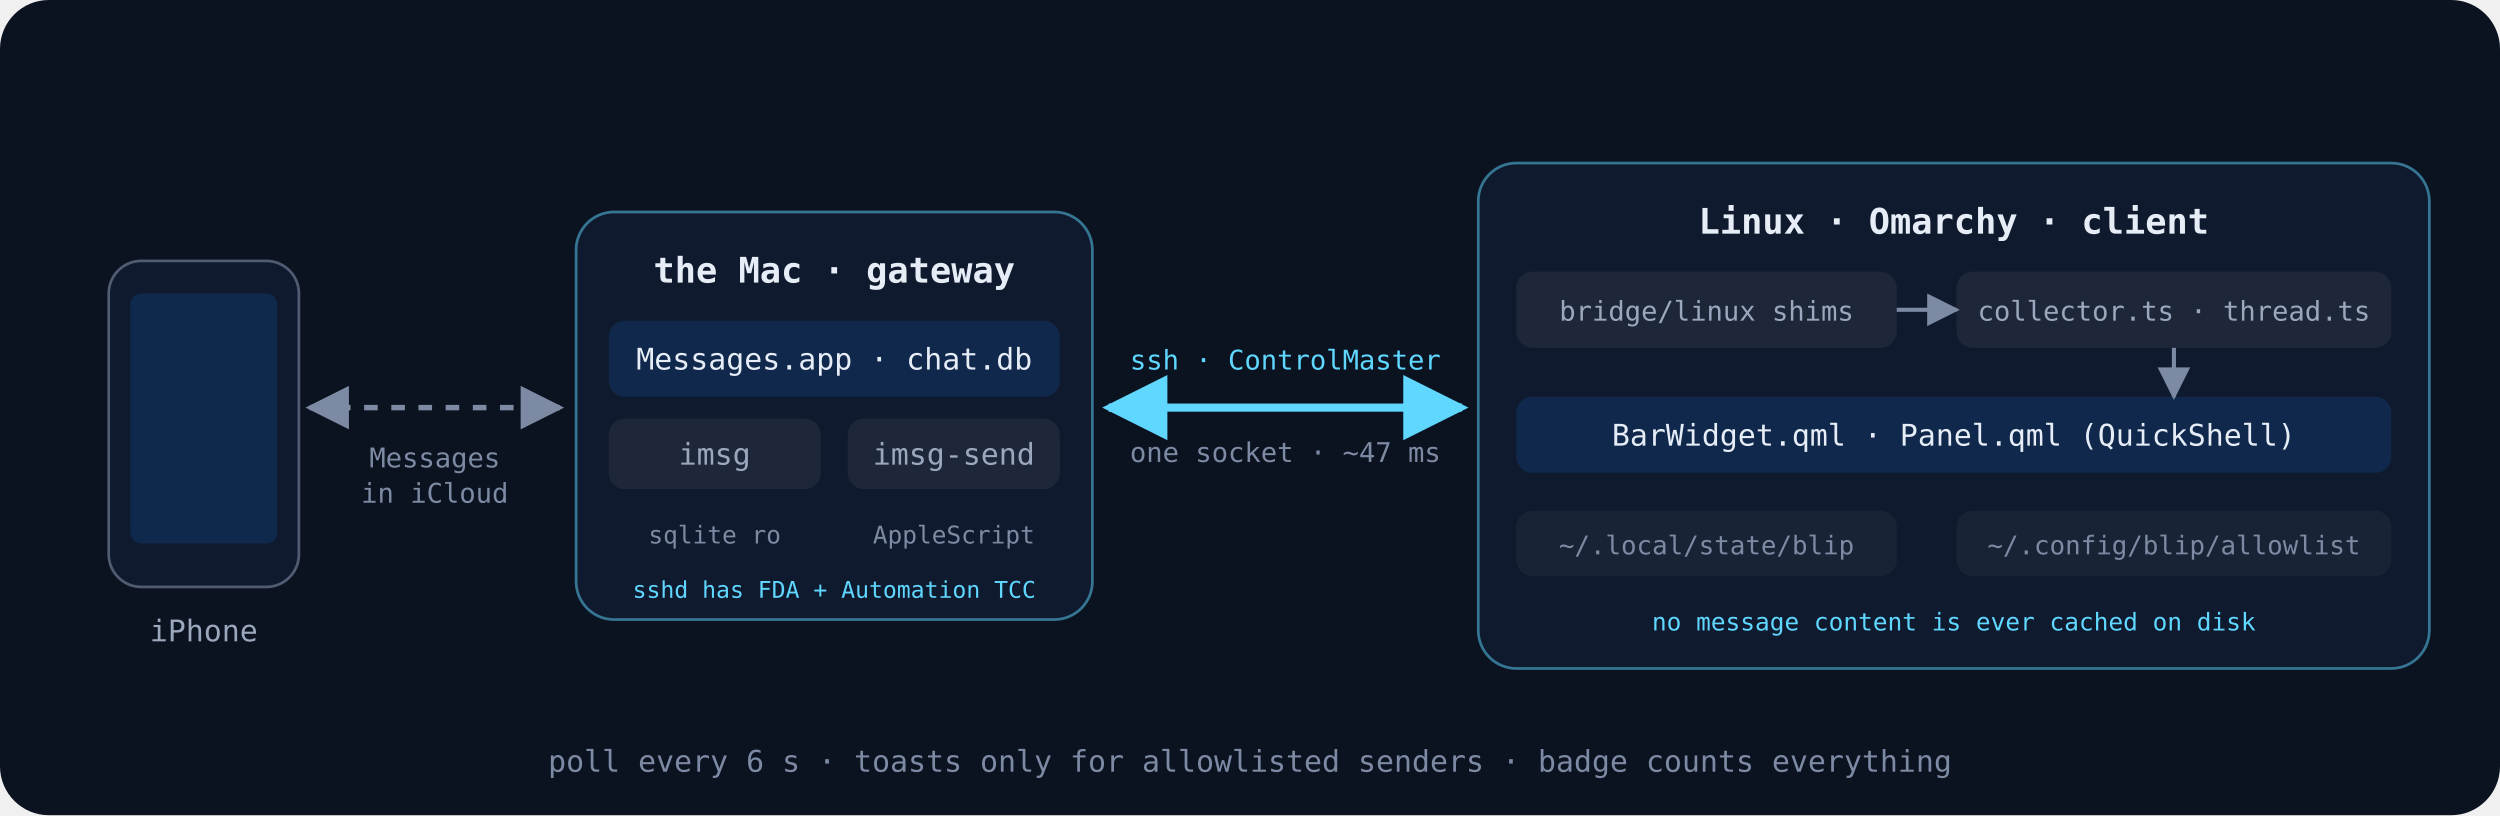
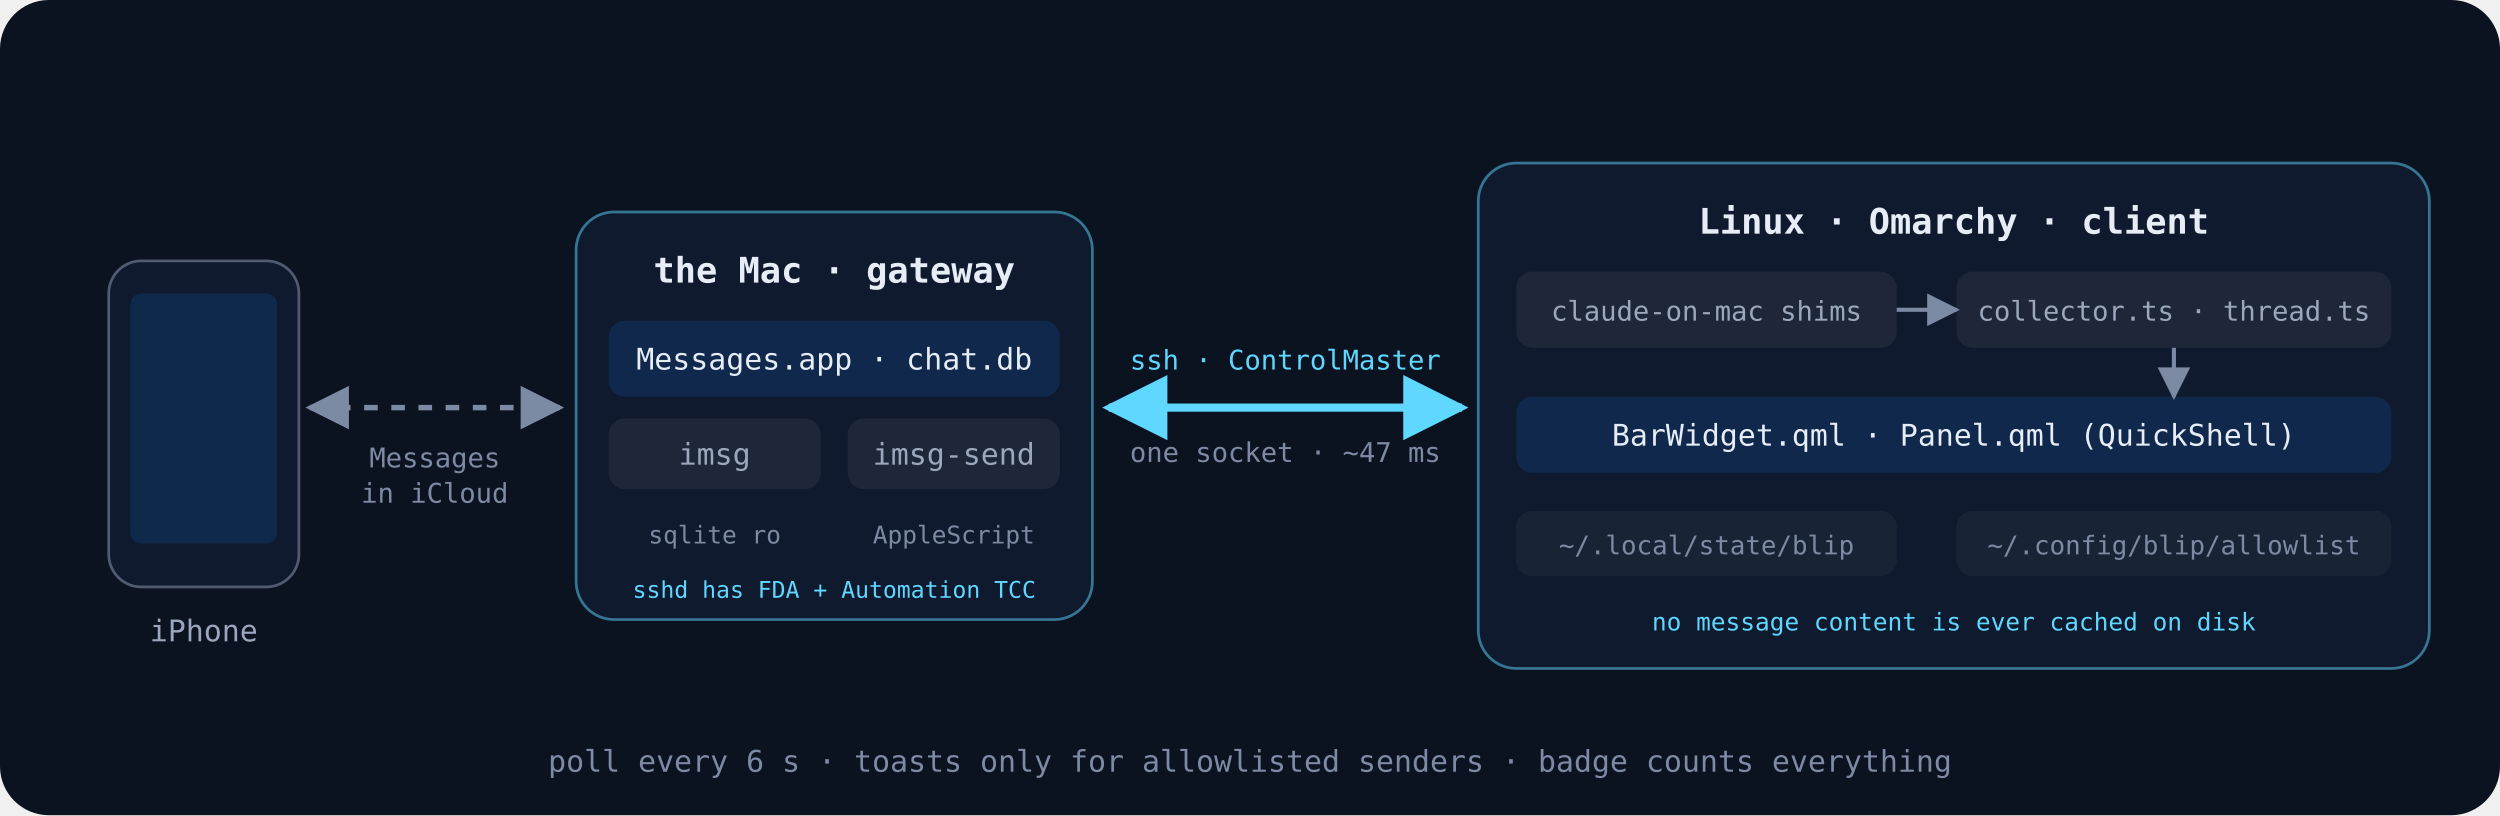
<svg xmlns="http://www.w3.org/2000/svg" width="920" height="300" viewBox="0 0 920 300" font-family="ui-monospace, SFMono-Regular, Menlo, Consolas, monospace">
  <defs>
    <marker id="arr" viewBox="0 0 10 10" refX="9" refY="5" markerWidth="8" markerHeight="8" orient="auto-start-reverse">
      <path d="M0,0 L10,5 L0,10 z" fill="#5fd7ff" />
    </marker>
    <marker id="arr2" viewBox="0 0 10 10" refX="9" refY="5" markerWidth="8" markerHeight="8" orient="auto-start-reverse">
      <path d="M0,0 L10,5 L0,10 z" fill="#7d8aa3" />
    </marker>
  </defs>
  <rect width="920" height="300" rx="18" fill="#0b1220" />
  <g transform="translate(40 96)">
    <rect width="70" height="120" rx="12" fill="#101a2e" stroke="#7d8aa3" stroke-opacity=".6" />
    <rect x="8" y="12" width="54" height="92" rx="4" fill="#0a84ff" fill-opacity=".15" />
    <text x="35" y="140" font-size="11" fill="#9aa7bd" text-anchor="middle">iPhone</text>
  </g>
  <path d="M114 150 L206 150" stroke="#7d8aa3" stroke-width="2" stroke-dasharray="5 5" marker-end="url(#arr2)" marker-start="url(#arr2)" />
  <text x="160" y="172" font-size="10" fill="#7d8aa3" text-anchor="middle">Messages</text>
  <text x="160" y="185" font-size="10" fill="#7d8aa3" text-anchor="middle">in iCloud</text>
  <g transform="translate(212 78)">
    <rect width="190" height="150" rx="14" fill="#101a2e" stroke="#5fd7ff" stroke-opacity=".5" />
    <text x="95" y="26" font-size="13" font-weight="700" fill="#e6edf7" text-anchor="middle">the Mac · gateway</text>
    <rect x="12" y="40" width="166" height="28" rx="6" fill="#0a84ff" fill-opacity=".14" />
    <text x="95" y="58" font-size="11" fill="#e6edf7" text-anchor="middle">Messages.app · chat.db</text>
    <rect x="12" y="76" width="78" height="26" rx="6" fill="#ffffff" fill-opacity=".06" />
    <text x="51" y="93" font-size="11" fill="#9aa7bd" text-anchor="middle">imsg</text>
    <rect x="100" y="76" width="78" height="26" rx="6" fill="#ffffff" fill-opacity=".06" />
    <text x="139" y="93" font-size="11" fill="#9aa7bd" text-anchor="middle">imsg-send</text>
    <text x="51" y="122" font-size="9" fill="#7d8aa3" text-anchor="middle">sqlite ro</text>
    <text x="139" y="122" font-size="9" fill="#7d8aa3" text-anchor="middle">AppleScript</text>
    <text x="95" y="142" font-size="8.5" fill="#5fd7ff" text-anchor="middle">sshd has FDA + Automation TCC</text>
  </g>
  <path d="M408 150 L538 150" stroke="#5fd7ff" stroke-width="3" marker-end="url(#arr)" marker-start="url(#arr)" />
  <text x="473" y="136" font-size="10" fill="#5fd7ff" text-anchor="middle">ssh · ControlMaster</text>
  <text x="473" y="170" font-size="10" fill="#7d8aa3" text-anchor="middle">one socket · ~47 ms</text>
  <g transform="translate(544 60)">
    <rect width="350" height="186" rx="14" fill="#101a2e" stroke="#5fd7ff" stroke-opacity=".5" />
    <text x="175" y="26" font-size="13" font-weight="700" fill="#e6edf7" text-anchor="middle">Linux · Omarchy · client</text>
    <rect x="14" y="40" width="140" height="28" rx="6" fill="#ffffff" fill-opacity=".06" />
-     <text x="84" y="58" font-size="10" fill="#9aa7bd" text-anchor="middle">bridge/linux shims</text>
+     <text x="84" y="58" font-size="10" fill="#9aa7bd" text-anchor="middle">claude-on-mac shims</text>
    <rect x="176" y="40" width="160" height="28" rx="6" fill="#ffffff" fill-opacity=".06" />
    <text x="256" y="58" font-size="10" fill="#9aa7bd" text-anchor="middle">collector.ts · thread.ts</text>
    <path d="M154 54 L176 54" stroke="#7d8aa3" stroke-width="1.5" marker-end="url(#arr2)" />
    <rect x="14" y="86" width="322" height="28" rx="6" fill="#0a84ff" fill-opacity=".14" />
    <text x="175" y="104" font-size="11" fill="#e6edf7" text-anchor="middle">BarWidget.qml · Panel.qml  (QuickShell)</text>
    <path d="M256 68 L256 86" stroke="#7d8aa3" stroke-width="1.5" marker-end="url(#arr2)" />
    <rect x="14" y="128" width="140" height="24" rx="6" fill="#ffffff" fill-opacity=".04" />
    <text x="84" y="144" font-size="9.5" fill="#7d8aa3" text-anchor="middle">~/.local/state/blip</text>
    <rect x="176" y="128" width="160" height="24" rx="6" fill="#ffffff" fill-opacity=".04" />
    <text x="256" y="144" font-size="9.5" fill="#7d8aa3" text-anchor="middle">~/.config/blip/allowlist</text>
    <text x="175" y="172" font-size="9" fill="#5fd7ff" text-anchor="middle">no message content is ever cached on disk</text>
  </g>
  <text x="460" y="284" font-size="11" fill="#7d8aa3" text-anchor="middle">poll every 6 s  ·  toasts only for allowlisted senders  ·  badge counts everything</text>
</svg>
